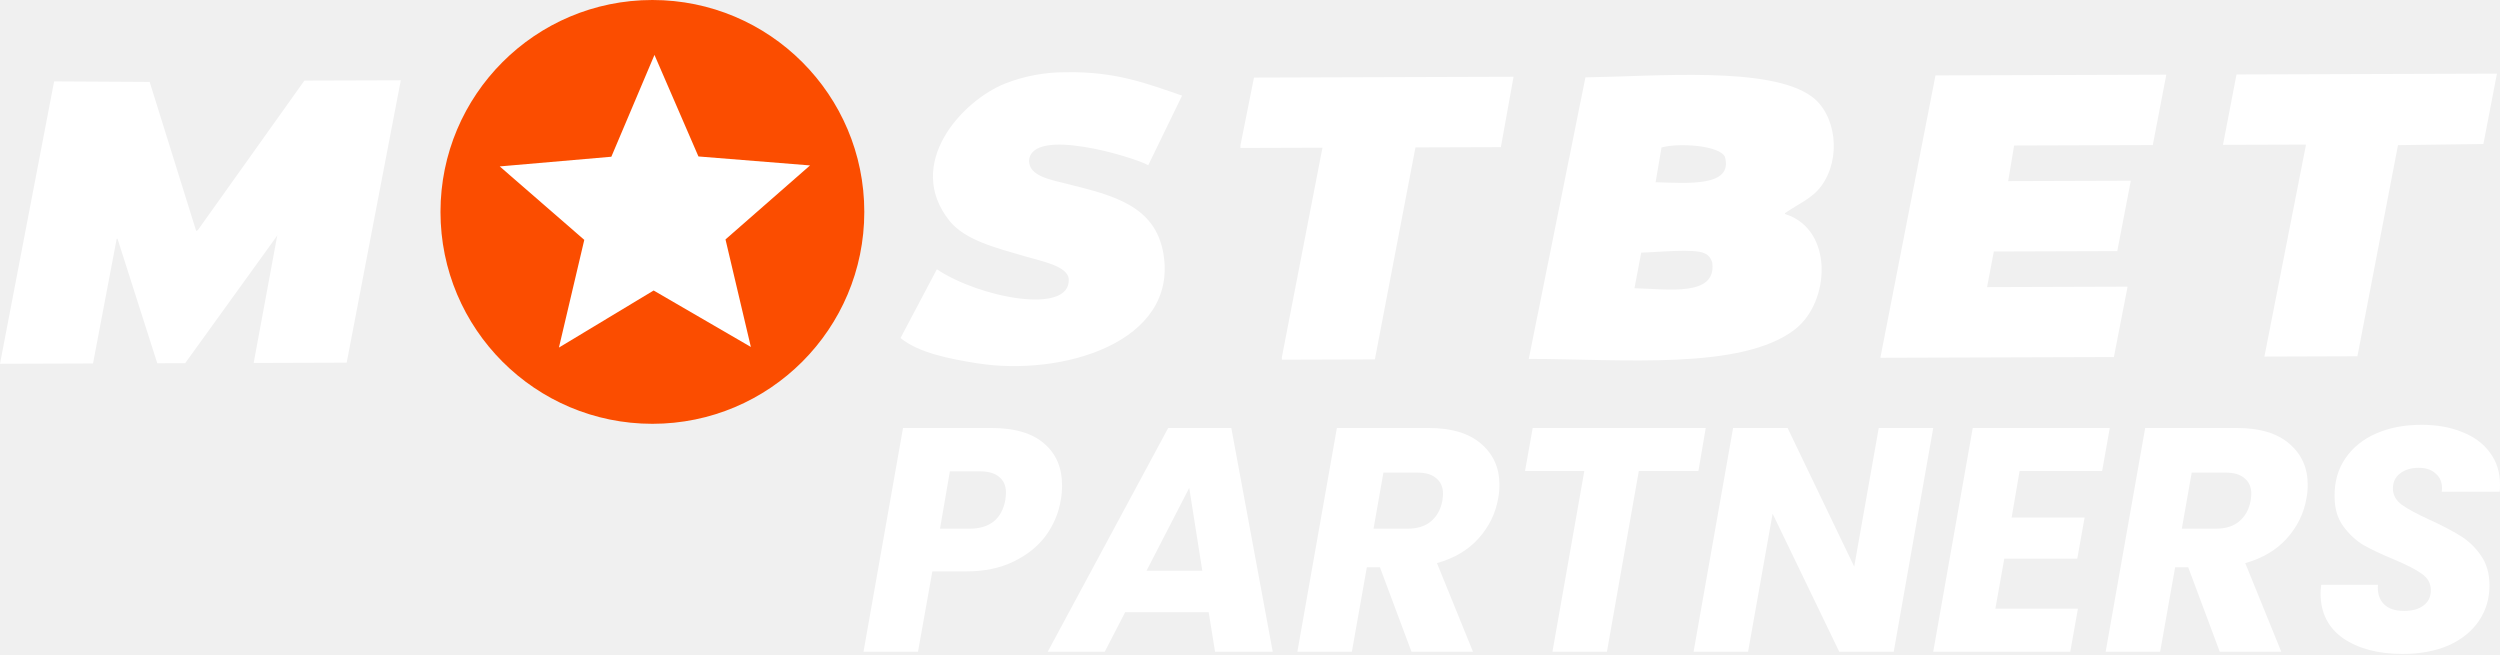
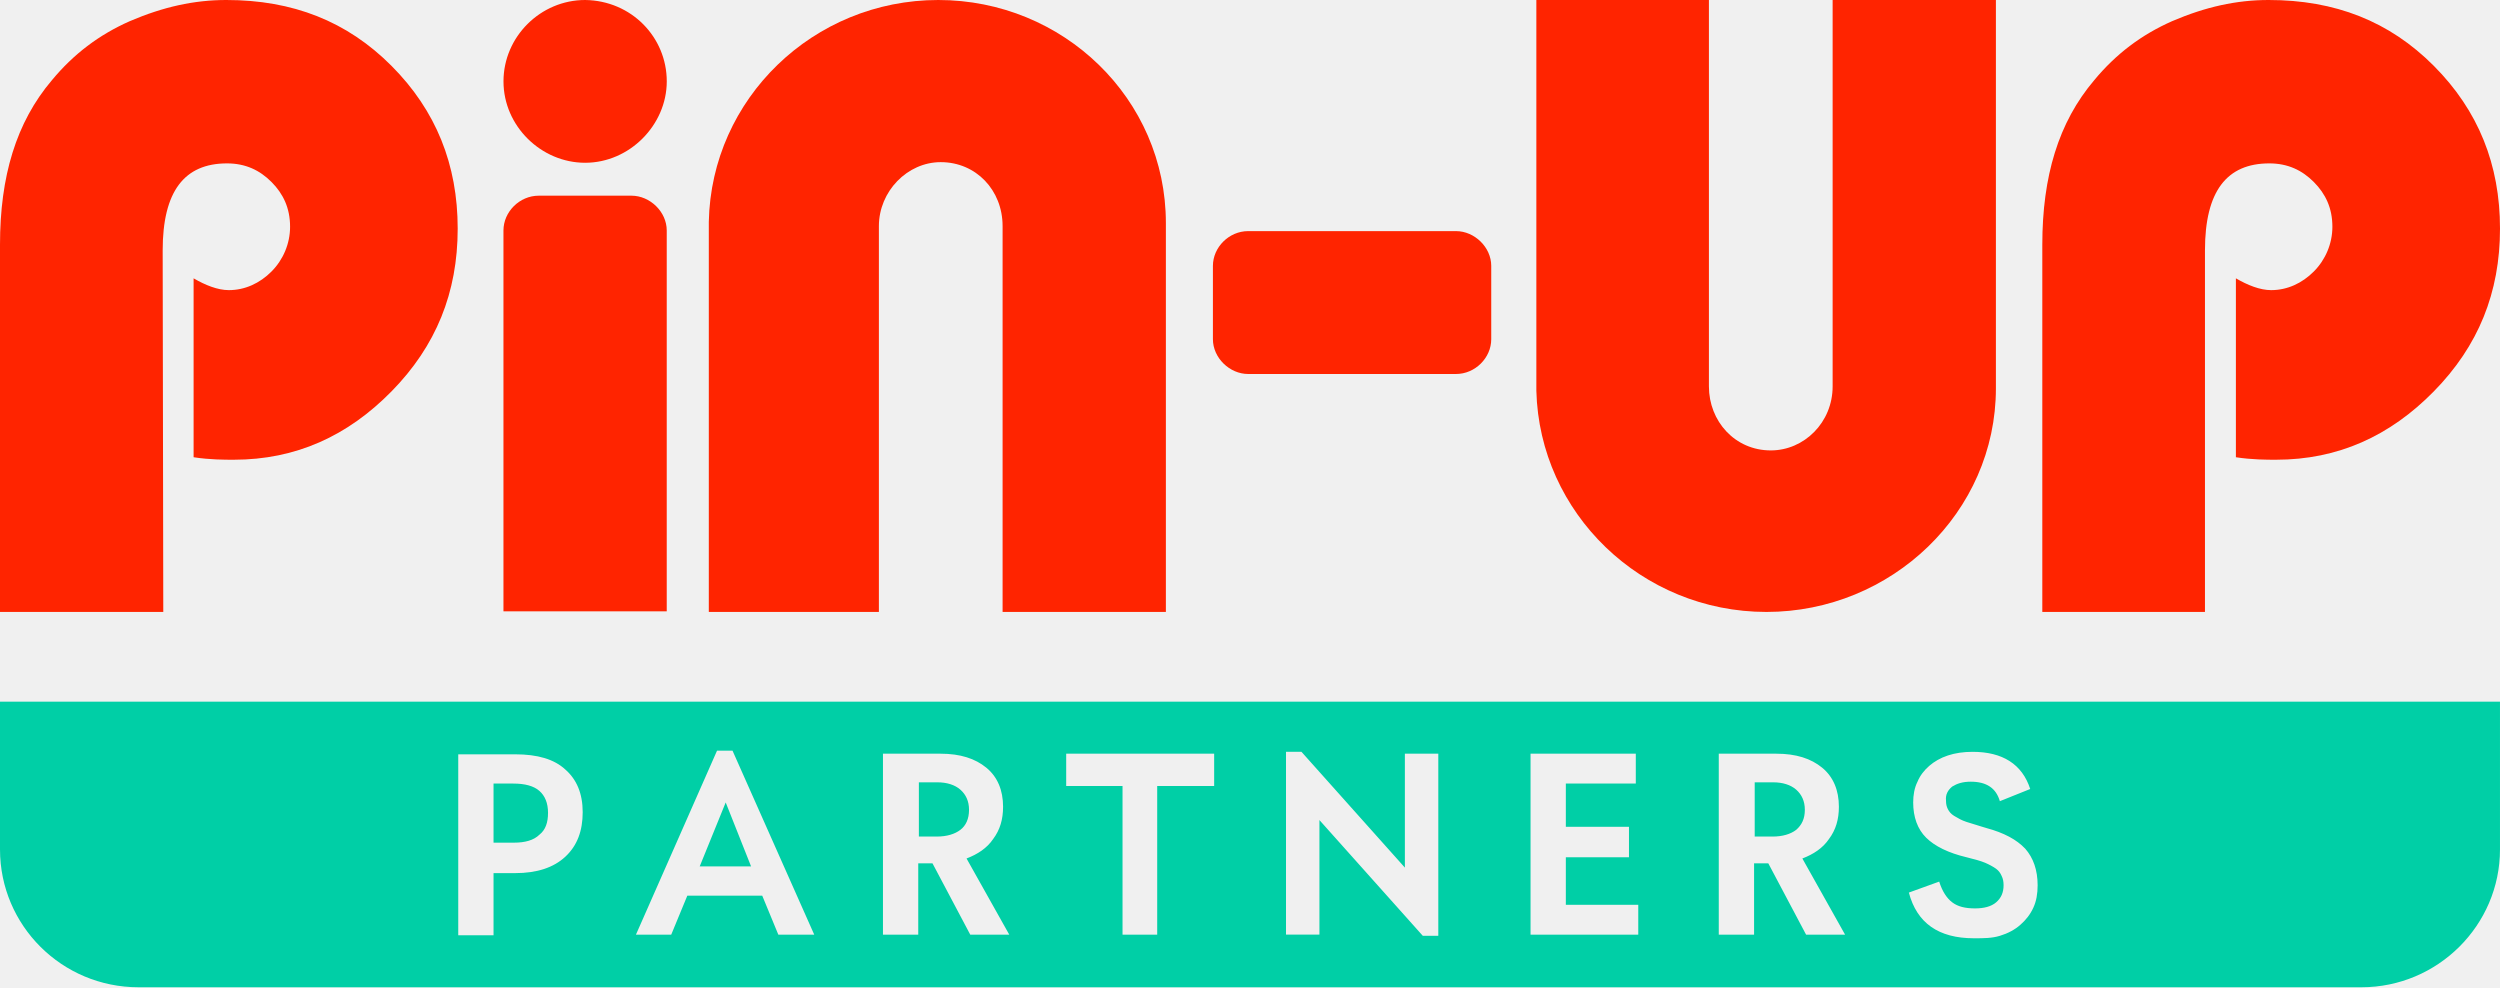
- <svg xmlns="http://www.w3.org/2000/svg" width="359" height="94" viewBox="0 0 359 94" fill="none">
-   <path d="M93.683 60.859C110.489 60.859 124.113 47.235 124.113 30.43C124.113 13.624 110.489 0 93.683 0C76.877 0 63.254 13.624 63.254 30.43C63.254 47.235 76.877 60.859 93.683 60.859Z" fill="#FB4D00" />
-   <path fill-rule="evenodd" clip-rule="evenodd" d="M152.991 10.375C160.255 10.224 164.835 12.057 169.748 13.729C168.13 17.06 166.512 20.391 164.891 23.723C162.626 22.488 148.095 18.116 147.769 23.089C147.788 25.303 150.836 25.802 153.356 26.436C159.789 28.055 165.932 29.5 167.077 36.493C169.152 49.159 152.525 54.127 140.243 52.155C136.479 51.55 131.93 50.693 129.315 48.538C131.055 45.248 132.796 41.956 134.536 38.665C140.55 42.721 153.725 45.313 153.477 40.08C153.326 38.201 149.615 37.523 147.164 36.799C143.262 35.648 138.623 34.55 136.358 31.723C129.824 23.569 138.101 14.465 144.371 11.983C147.118 10.911 150.042 10.365 152.991 10.375ZM7.772 11.687C12.345 11.713 16.919 11.739 21.492 11.765C23.718 18.897 25.944 26.029 28.171 33.162L28.414 33.039C33.513 25.885 38.612 18.729 43.712 11.573C48.326 11.559 52.94 11.544 57.554 11.53C54.964 25.044 52.374 38.56 49.783 52.078C45.331 52.092 40.879 52.106 36.427 52.121C37.56 45.992 38.693 39.863 39.827 33.734C39.786 33.816 39.745 33.897 39.705 33.978L26.591 52.151L22.585 52.164C20.682 46.208 18.78 40.251 16.878 34.294H16.756C15.623 40.26 14.49 46.227 13.357 52.194C8.905 52.209 4.453 52.223 0 52.238C2.591 38.721 5.181 25.205 7.772 11.687ZM217.346 11.022C216.739 14.39 216.132 17.759 215.525 21.129C211.438 21.141 207.35 21.154 203.26 21.168C201.319 31.314 199.377 41.461 197.432 51.609L184.077 51.652V51.286C186.018 41.262 187.961 31.236 189.905 21.21L178.126 21.247V20.883C178.774 17.636 179.421 14.389 180.069 11.141L217.346 11.022ZM309.141 20.831L289.228 20.895C288.945 22.599 288.661 24.303 288.377 26.008L305.984 25.952L304.041 36.059C298.133 36.078 292.224 36.096 286.313 36.115C285.989 37.82 285.666 39.525 285.343 41.229C292.061 41.208 298.779 41.187 305.498 41.165V41.287C304.851 44.614 304.203 47.942 303.555 51.271L270.042 51.378V51.256C272.674 37.782 275.305 24.306 277.935 10.829L311.082 10.724C310.437 14.093 309.79 17.462 309.141 20.831ZM321.162 10.693L358.56 10.574C357.912 13.943 357.264 17.311 356.616 20.68L344.353 20.841C342.41 30.946 340.467 41.053 338.525 51.16L325.168 51.204C327.152 41.098 329.136 30.991 331.119 20.884V20.762L319.219 20.799C319.867 17.431 320.514 14.062 321.162 10.693ZM227.667 11.111C238.015 10.96 254.046 9.499 260.085 13.807C263.694 16.381 264.467 22.721 261.543 26.702C260.185 28.551 258.215 29.275 256.322 30.613V30.734C263.342 32.891 262.843 43.334 257.779 47.28C250.15 53.226 232.891 51.547 219.531 51.539C222.243 38.064 224.955 24.588 227.667 11.111ZM237.745 26.169C242.398 26.304 248.907 26.851 247.7 22.529C246.944 20.872 241.068 20.483 238.594 21.177L237.745 26.169ZM235.681 36.276C235.357 37.98 235.033 39.685 234.709 41.39C239.464 41.498 246.531 42.664 245.879 37.704C245.633 36.949 245.255 36.57 244.787 36.389C243.392 35.636 237.773 36.246 235.681 36.276Z" fill="white" />
-   <path fill-rule="evenodd" clip-rule="evenodd" d="M93.981 7.885C96.085 12.745 98.19 17.606 100.295 22.467L116.323 23.755C112.276 27.297 108.229 30.838 104.181 34.381C105.395 39.529 106.609 44.676 107.824 49.824L93.86 41.715C89.327 44.447 84.794 47.179 80.261 49.912C81.475 44.757 82.689 39.601 83.903 34.445C79.856 30.93 75.809 27.413 71.761 23.897C77.103 23.434 82.445 22.971 87.789 22.507C89.853 17.634 91.917 12.759 93.981 7.885Z" fill="white" />
-   <path d="M344.995 93.906C341.517 93.906 338.68 93.158 336.483 91.663C334.317 90.138 333.233 87.987 333.233 85.21C333.233 84.936 333.264 84.524 333.325 83.975H341.471C341.38 85.134 341.654 86.049 342.295 86.721C342.936 87.392 343.912 87.727 345.224 87.727C346.414 87.727 347.345 87.468 348.016 86.949C348.718 86.431 349.068 85.698 349.068 84.753C349.068 83.776 348.626 82.983 347.741 82.373C346.887 81.763 345.544 81.076 343.714 80.313C341.944 79.581 340.495 78.895 339.366 78.254C338.268 77.583 337.307 76.683 336.483 75.554C335.659 74.425 335.247 73.006 335.247 71.297C335.217 69.192 335.735 67.362 336.803 65.805C337.871 64.249 339.351 63.059 341.242 62.236C343.134 61.412 345.3 61 347.741 61C349.938 61 351.891 61.351 353.599 62.053C355.308 62.724 356.635 63.715 357.581 65.027C358.527 66.309 359 67.834 359 69.604C359 70.062 358.984 70.397 358.954 70.611H350.625C350.655 70.489 350.67 70.306 350.67 70.062C350.67 69.207 350.365 68.521 349.755 68.002C349.175 67.453 348.367 67.178 347.329 67.178C346.231 67.178 345.331 67.453 344.629 68.002C343.958 68.521 343.622 69.238 343.622 70.153C343.622 71.069 344.049 71.847 344.904 72.487C345.758 73.097 347.085 73.814 348.885 74.638C350.686 75.462 352.15 76.225 353.279 76.927C354.438 77.628 355.43 78.574 356.254 79.764C357.078 80.924 357.489 82.358 357.489 84.066C357.489 85.958 356.986 87.651 355.979 89.146C354.972 90.641 353.523 91.816 351.631 92.67C349.74 93.494 347.528 93.906 344.995 93.906Z" fill="white" />
-   <path d="M321.182 61.458C324.507 61.458 327.04 62.22 328.779 63.746C330.518 65.241 331.387 67.194 331.387 69.604C331.387 70.306 331.326 70.962 331.204 71.572C330.838 73.708 329.908 75.615 328.413 77.293C326.918 78.971 324.919 80.161 322.417 80.862L327.589 93.585H318.756L314.225 81.457H312.349L310.198 93.585H302.372L308.047 61.458H321.182ZM323.195 71.892C323.256 71.404 323.287 71.084 323.287 70.931C323.287 69.955 322.966 69.207 322.326 68.689C321.716 68.139 320.8 67.865 319.58 67.865H314.729L313.31 75.92H318.161C319.595 75.92 320.724 75.569 321.548 74.867C322.402 74.165 322.951 73.174 323.195 71.892Z" fill="white" />
-   <path d="M290.014 67.636L288.87 74.318H299.35L298.298 80.222H287.817L286.536 87.407H298.389L297.291 93.585H277.611L283.286 61.458H302.966L301.867 67.636H290.014Z" fill="white" />
-   <path d="M271.939 93.585H264.113L254.548 73.769L251.024 93.585H243.198L248.873 61.458H256.699L266.264 81.366L269.788 61.458H277.614L271.939 93.585Z" fill="white" />
-   <path d="M244.945 61.458L243.892 67.636H235.334L230.757 93.585H222.931L227.508 67.636H218.995L220.094 61.458H244.945Z" fill="white" />
-   <path d="M205.113 61.458C208.438 61.458 210.971 62.22 212.71 63.746C214.449 65.241 215.318 67.194 215.318 69.604C215.318 70.306 215.257 70.962 215.135 71.572C214.769 73.708 213.839 75.615 212.344 77.293C210.849 78.971 208.85 80.161 206.348 80.862L211.52 93.585H202.687L198.156 81.457H196.28L194.129 93.585H186.303L191.978 61.458H205.113ZM207.126 71.892C207.187 71.404 207.218 71.084 207.218 70.931C207.218 69.955 206.897 69.207 206.257 68.689C205.647 68.139 204.731 67.865 203.511 67.865H198.66L197.241 75.92H202.092C203.526 75.92 204.655 75.569 205.479 74.867C206.333 74.165 206.882 73.174 207.126 71.892Z" fill="white" />
-   <path d="M173.566 87.91H161.575L158.646 93.585H150.454L167.753 61.458H176.815L182.764 93.585H174.481L173.566 87.91ZM172.65 81.961L170.774 70.062L164.641 81.961H172.65Z" fill="white" />
-   <path d="M152.329 71.801C152.024 73.662 151.307 75.371 150.178 76.927C149.049 78.452 147.509 79.688 145.556 80.634C143.634 81.579 141.361 82.052 138.737 82.052H133.885L131.826 93.585H124L129.675 61.458H142.352C145.708 61.458 148.241 62.205 149.949 63.7C151.658 65.165 152.512 67.163 152.512 69.695C152.512 70.458 152.451 71.16 152.329 71.801ZM139.194 75.92C142.123 75.92 143.847 74.547 144.366 71.801C144.427 71.313 144.457 70.962 144.457 70.748C144.457 69.772 144.137 69.024 143.496 68.506C142.886 67.956 141.94 67.682 140.659 67.682H136.403L134.984 75.92H139.194Z" fill="white" />
+ <svg xmlns="http://www.w3.org/2000/svg" width="157" height="62" viewBox="0 0 157 62" fill="none">
+   <path d="M41.873 5.111C41.873 7.842 39.543 10.222 36.746 10.222C33.989 10.222 31.619 7.92 31.619 5.111C31.619 2.302 33.95 0 36.746 0C39.66 0.039 41.873 2.341 41.873 5.111Z" fill="#FF2400" />
+   <path d="M31.617 14.474C31.617 13.303 32.627 12.289 33.831 12.289H39.657C40.823 12.289 41.871 13.303 41.871 14.474V38.39H31.617V14.474Z" fill="#FF2400" />
+   <path d="M76.171 16.698C76.171 15.528 77.181 14.514 78.385 14.514H91.436C92.601 14.514 93.65 15.528 93.65 16.698V21.302C93.65 22.473 92.64 23.487 91.436 23.487H78.385C77.22 23.487 76.171 22.473 76.171 21.302V16.698Z" fill="#FF2400" />
+   <path d="M73.217 14.006C73.217 6.203 66.769 0 58.923 0C51.077 0 44.668 6.203 44.513 13.928V38.43H55.194V14.201C55.194 12.017 56.981 10.183 59.078 10.183C61.292 10.183 62.963 11.938 62.963 14.201V38.43H73.217V37.532V14.006Z" fill="#FF2400" />
+   <path d="M10.254 38.43H0V15.372C0 11.08 1.01 7.686 3.263 5.033C4.622 3.394 6.215 2.185 8.157 1.327C10.254 0.429 12.196 0 14.216 0C18.372 0 21.79 1.327 24.587 4.136C27.384 6.945 28.743 10.339 28.743 14.357C28.743 18.376 27.384 21.731 24.587 24.579C21.829 27.388 18.567 28.871 14.682 28.871C14.1 28.871 13.168 28.871 12.158 28.715V17.479C12.896 17.908 13.672 18.22 14.372 18.22C15.382 18.22 16.314 17.791 17.052 17.049C17.79 16.308 18.217 15.294 18.217 14.24C18.217 13.07 17.79 12.173 17.052 11.431C16.314 10.69 15.42 10.261 14.255 10.261C11.575 10.261 10.216 12.017 10.216 15.723L10.254 38.43Z" fill="#FF2400" />
+   <path d="M138.511 38.43H128.257V15.372C128.257 11.08 129.267 7.686 131.52 5.033C132.879 3.394 134.472 2.185 136.414 1.327C138.511 0.429 140.453 0 142.473 0C146.629 0 150.047 1.327 152.844 4.136C155.641 6.945 157 10.339 157 14.357C157 18.376 155.641 21.731 152.844 24.579C150.086 27.388 146.823 28.871 142.939 28.871C142.357 28.871 141.424 28.871 140.414 28.715V17.479C141.152 17.908 141.929 18.22 142.628 18.22C143.638 18.22 144.571 17.791 145.309 17.049C146.047 16.308 146.474 15.294 146.474 14.24C146.474 13.07 146.047 12.173 145.309 11.431C144.571 10.69 143.677 10.261 142.512 10.261C139.832 10.261 138.472 12.017 138.472 15.723V38.43H138.511Z" fill="#FF2400" />
+   <path d="M96.483 24.54V0.429V0H107.32V24.267C107.32 26.452 108.952 28.286 111.205 28.286C113.302 28.286 115.089 26.53 115.089 24.267V0H125.343V24.384C125.343 32.187 118.779 38.43 110.933 38.43C103.087 38.43 96.678 32.226 96.483 24.54Z" fill="#FF2400" />
+   <path fill-rule="evenodd" clip-rule="evenodd" d="M156.999 44.066H0V53.344C0 58.118 3.883 62 8.698 62H148.301C153.077 62 156.999 58.118 156.999 53.344V44.066ZM36.593 51.006C36.593 52.192 36.243 53.111 35.505 53.799C34.766 54.488 33.716 54.832 32.355 54.832H30.994V58.735H28.778V47.371H32.355C33.755 47.371 34.805 47.677 35.505 48.328C36.205 48.94 36.593 49.82 36.593 51.006ZM32.278 52.919C32.977 52.919 33.522 52.766 33.872 52.422C34.261 52.116 34.416 51.657 34.416 51.044C34.416 50.432 34.222 49.973 33.872 49.667C33.522 49.361 32.977 49.208 32.239 49.208H30.994V52.919H32.278ZM43.164 56.247H47.868L48.879 58.696H51.134L46.002 47.141H45.03L39.937 58.696H42.153L43.164 56.247ZM45.574 50.393L47.168 54.411H43.941L45.574 50.393ZM58.561 54.219H57.666V58.696H55.45V47.332H59.066C60.31 47.332 61.243 47.638 61.943 48.212C62.643 48.786 62.993 49.628 62.993 50.661C62.993 51.465 62.799 52.115 62.371 52.689C61.982 53.263 61.399 53.645 60.699 53.913L63.382 58.696H60.932L58.561 54.219ZM57.705 52.536H58.833C59.455 52.536 59.96 52.383 60.31 52.115C60.66 51.847 60.855 51.426 60.855 50.852C60.855 50.317 60.66 49.896 60.31 49.59C59.96 49.283 59.455 49.13 58.872 49.13H57.705V52.536ZM72.672 49.36H76.249V47.332H66.957V49.36H70.495V58.696H72.672V49.36ZM90.325 47.33V58.77H89.353L82.86 51.5V58.694H80.761V47.215H81.733L88.226 54.485V47.33H90.325ZM102.883 58.696V56.821H98.334V53.837H102.3V51.924H98.334V49.207H102.728V47.332H96.118V58.696H102.883ZM111.05 54.219H110.156V58.696H107.939V47.332H111.555C112.8 47.332 113.733 47.638 114.433 48.212C115.132 48.786 115.482 49.628 115.482 50.661C115.482 51.465 115.288 52.115 114.86 52.689C114.471 53.263 113.888 53.645 113.188 53.913L115.871 58.696H113.422L111.05 54.219ZM110.195 52.536H111.322C111.944 52.536 112.45 52.383 112.8 52.115C113.149 51.809 113.344 51.426 113.344 50.852C113.344 50.317 113.149 49.896 112.8 49.59C112.45 49.283 111.944 49.13 111.361 49.13H110.195V52.536ZM119.876 56.054C120.381 57.967 121.742 58.923 123.958 58.923C124.581 58.923 125.086 58.923 125.591 58.77C126.097 58.617 126.525 58.388 126.874 58.082C127.224 57.776 127.497 57.431 127.691 57.01C127.885 56.589 127.963 56.13 127.963 55.594C127.963 54.638 127.691 53.873 127.186 53.299C126.641 52.725 125.864 52.304 124.736 51.998C124.631 51.966 124.53 51.935 124.434 51.907C124.07 51.797 123.769 51.706 123.492 51.615C123.184 51.514 122.967 51.384 122.787 51.276C122.762 51.261 122.738 51.246 122.714 51.233C122.52 51.118 122.403 50.965 122.325 50.812C122.248 50.658 122.209 50.505 122.209 50.276C122.17 49.893 122.325 49.625 122.598 49.396C122.909 49.205 123.259 49.09 123.764 49.09C124.775 49.09 125.358 49.511 125.591 50.314L127.497 49.549C126.991 47.98 125.747 47.215 123.881 47.215C123.297 47.215 122.792 47.291 122.325 47.444C121.859 47.597 121.47 47.827 121.159 48.095C120.848 48.363 120.576 48.707 120.42 49.09C120.226 49.472 120.148 49.931 120.148 50.391C120.148 51.309 120.42 52.074 120.965 52.61C121.509 53.146 122.364 53.566 123.492 53.834C123.958 53.949 124.386 54.064 124.658 54.179C124.93 54.294 125.203 54.447 125.358 54.561C125.514 54.676 125.63 54.829 125.708 55.02C125.786 55.174 125.825 55.365 125.825 55.594C125.825 56.054 125.669 56.398 125.358 56.666C125.047 56.934 124.581 57.048 124.036 57.048C123.414 57.048 122.948 56.934 122.598 56.666C122.248 56.398 121.976 55.977 121.781 55.365L119.876 56.054Z" fill="#00CFA6" />
</svg>
